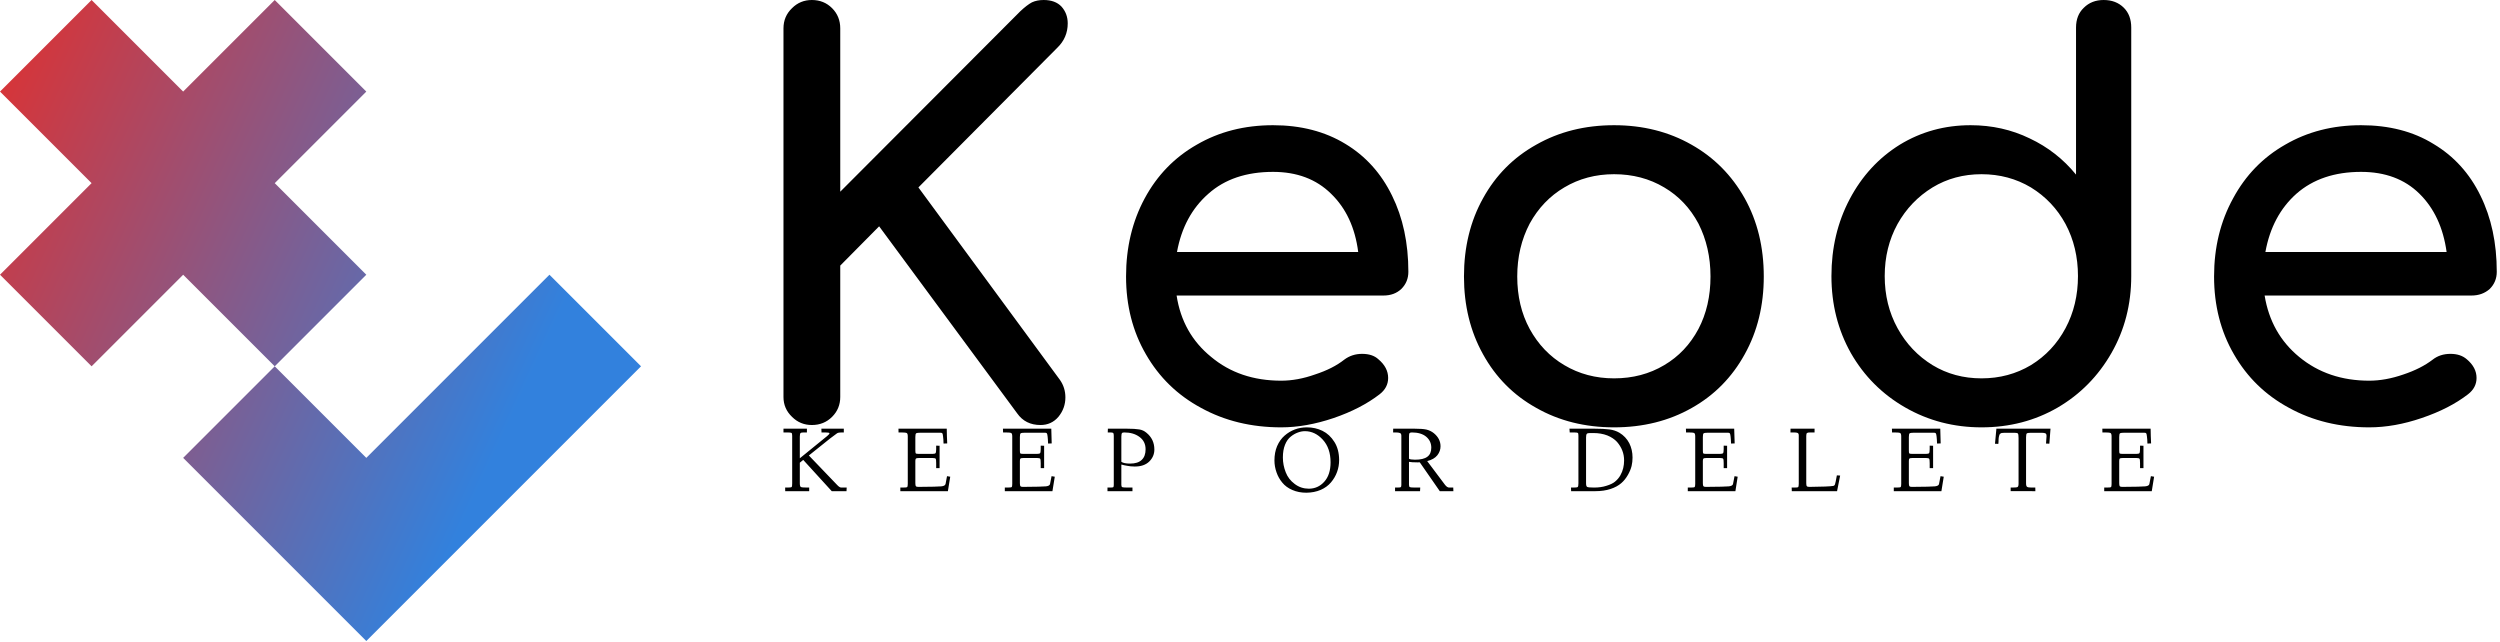
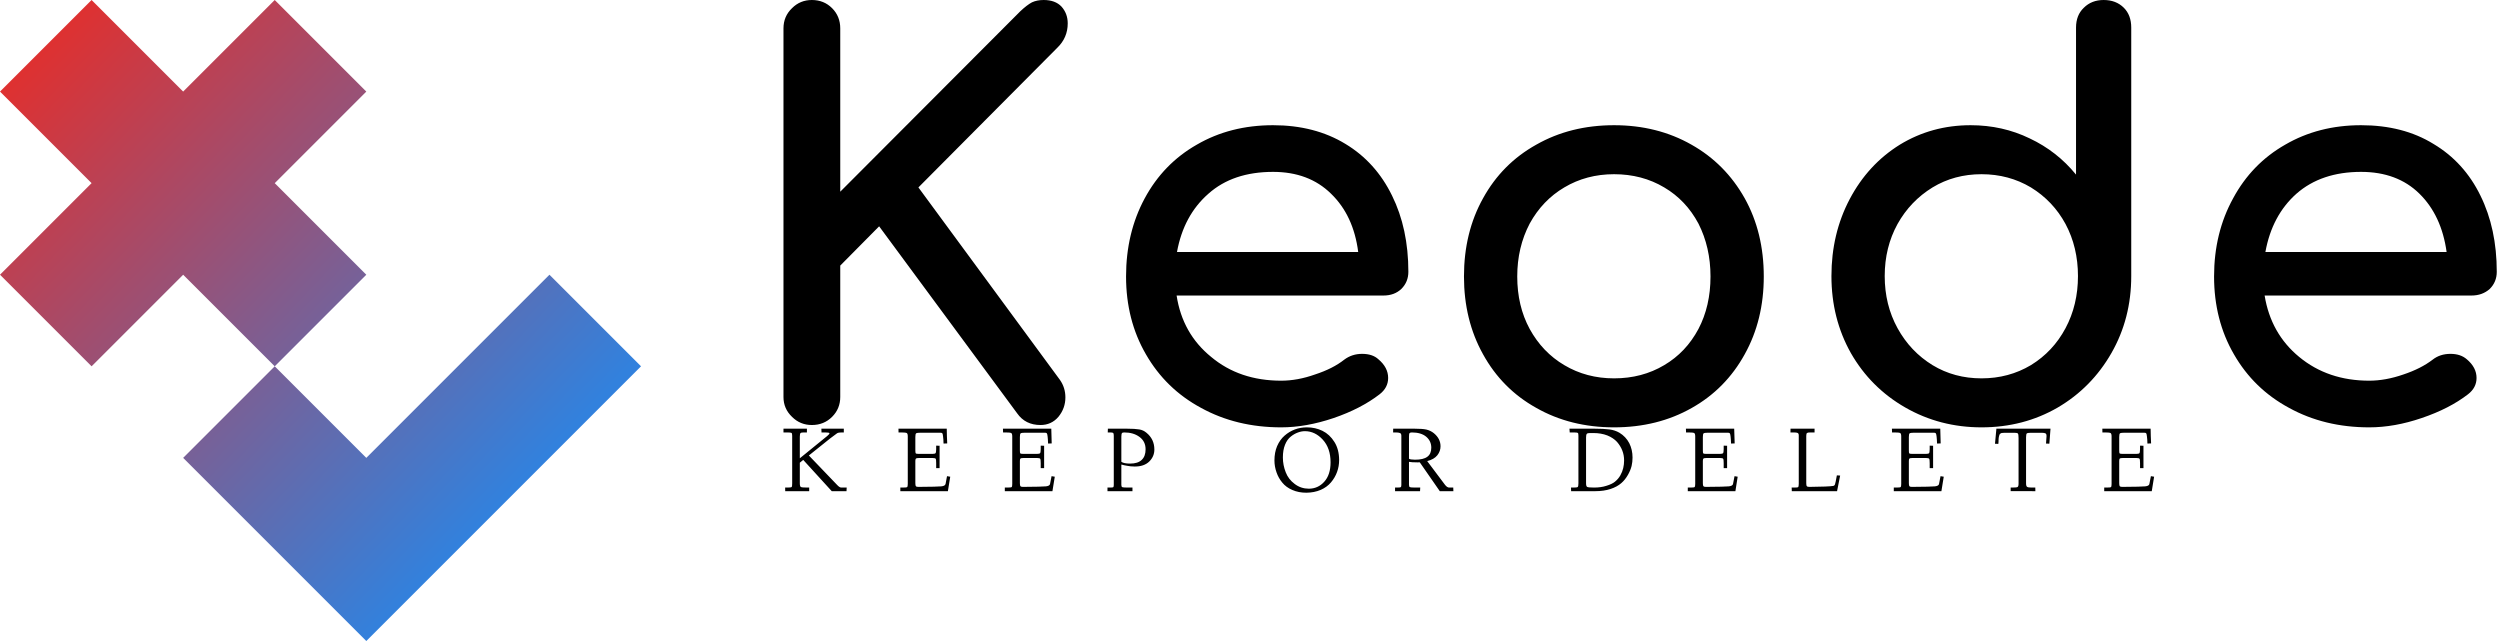
<svg xmlns="http://www.w3.org/2000/svg" data-v-d3f97b9e="" viewBox="0 0 351 90">
  <g data-v-d3f97b9e="" id="f80c7f8c-3be8-44bb-b1fd-5bbb3cce0aeb" fill="#000000" transform="matrix(5.459508,0,0,5.459508,102.3567,-7.643313)">
    <path d="M2.86 11.61L2.86 11.61Q2.86 11.91 2.65 12.12L2.65 12.12L2.65 12.12Q2.44 12.33 2.13 12.33L2.13 12.33L2.13 12.33Q1.83 12.33 1.62 12.12L1.62 12.12L1.62 12.12Q1.40 11.91 1.40 11.61L1.40 11.61L1.40 2.13L1.40 2.13Q1.40 1.82 1.62 1.61L1.62 1.61L1.62 1.61Q1.83 1.40 2.13 1.40L2.13 1.40L2.13 1.40Q2.44 1.40 2.65 1.61L2.65 1.61L2.65 1.61Q2.86 1.82 2.86 2.13L2.86 2.13L2.86 6.33L7.49 1.69L7.49 1.69Q7.66 1.53 7.79 1.46L7.79 1.46L7.79 1.46Q7.92 1.40 8.09 1.40L8.09 1.40L8.09 1.40Q8.39 1.40 8.55 1.57L8.55 1.57L8.55 1.57Q8.71 1.75 8.71 2.00L8.71 2.00L8.71 2.00Q8.71 2.37 8.44 2.63L8.44 2.63L4.87 6.22L8.51 11.17L8.51 11.17Q8.65 11.37 8.65 11.62L8.65 11.62L8.65 11.62Q8.65 11.90 8.47 12.12L8.47 12.12L8.47 12.12Q8.29 12.33 8.01 12.33L8.01 12.33L8.01 12.33Q7.62 12.33 7.41 12.03L7.41 12.03L3.86 7.22L2.86 8.23L2.86 11.61ZM17.47 8.39L17.47 8.39Q17.47 8.65 17.29 8.83L17.29 8.83L17.29 8.83Q17.11 9.00 16.83 9.00L16.83 9.00L11.51 9.00L11.51 9.00Q11.66 9.98 12.40 10.58L12.40 10.58L12.40 10.58Q13.13 11.19 14.20 11.19L14.20 11.19L14.20 11.19Q14.62 11.19 15.07 11.03L15.07 11.03L15.07 11.03Q15.53 10.88 15.82 10.65L15.82 10.65L15.82 10.65Q16.02 10.50 16.28 10.50L16.28 10.50L16.28 10.50Q16.55 10.50 16.70 10.64L16.70 10.64L16.70 10.64Q16.95 10.85 16.95 11.12L16.95 11.12L16.95 11.12Q16.95 11.37 16.73 11.54L16.73 11.54L16.73 11.54Q16.25 11.91 15.55 12.15L15.55 12.15L15.55 12.15Q14.84 12.39 14.20 12.39L14.20 12.39L14.20 12.39Q13.05 12.39 12.14 11.89L12.14 11.89L12.14 11.89Q11.23 11.40 10.72 10.51L10.72 10.51L10.72 10.51Q10.21 9.63 10.21 8.51L10.21 8.51L10.21 8.51Q10.21 7.39 10.69 6.50L10.69 6.50L10.69 6.50Q11.17 5.61 12.03 5.12L12.03 5.12L12.03 5.12Q12.89 4.62 13.99 4.62L13.99 4.62L13.99 4.62Q15.06 4.62 15.85 5.10L15.85 5.10L15.85 5.10Q16.63 5.57 17.05 6.43L17.05 6.43L17.05 6.43Q17.47 7.28 17.47 8.39L17.47 8.39ZM13.99 5.82L13.99 5.82Q12.96 5.82 12.33 6.38L12.33 6.38L12.33 6.38Q11.69 6.94 11.52 7.88L11.52 7.88L16.18 7.88L16.18 7.88Q16.06 6.94 15.48 6.38L15.48 6.38L15.48 6.38Q14.91 5.82 13.99 5.82L13.99 5.82ZM22.76 4.62L22.76 4.62Q23.87 4.62 24.75 5.12L24.75 5.12L24.75 5.12Q25.62 5.61 26.12 6.50L26.12 6.50L26.12 6.50Q26.61 7.38 26.61 8.51L26.61 8.51L26.61 8.51Q26.61 9.63 26.12 10.51L26.12 10.51L26.12 10.51Q25.63 11.40 24.76 11.89L24.76 11.89L24.76 11.89Q23.88 12.39 22.76 12.39L22.76 12.39L22.76 12.39Q21.64 12.39 20.76 11.89L20.76 11.89L20.76 11.89Q19.88 11.40 19.39 10.51L19.39 10.51L19.39 10.51Q18.90 9.63 18.90 8.51L18.90 8.51L18.90 8.51Q18.90 7.38 19.39 6.50L19.39 6.50L19.39 6.50Q19.88 5.61 20.76 5.12L20.76 5.12L20.76 5.12Q21.64 4.62 22.76 4.62L22.76 4.62ZM22.76 5.88L22.76 5.88Q22.05 5.88 21.48 6.22L21.48 6.22L21.48 6.22Q20.92 6.55 20.59 7.15L20.59 7.15L20.59 7.15Q20.27 7.76 20.27 8.51L20.27 8.51L20.27 8.51Q20.27 9.27 20.59 9.86L20.59 9.86L20.59 9.86Q20.92 10.46 21.48 10.79L21.48 10.79L21.48 10.79Q22.05 11.13 22.76 11.13L22.76 11.13L22.76 11.13Q23.48 11.13 24.05 10.79L24.05 10.79L24.05 10.79Q24.61 10.46 24.93 9.86L24.93 9.86L24.93 9.86Q25.24 9.27 25.24 8.51L25.24 8.51L25.24 8.51Q25.24 7.76 24.93 7.15L24.93 7.15L24.93 7.15Q24.61 6.55 24.05 6.22L24.05 6.22L24.05 6.22Q23.48 5.88 22.76 5.88L22.76 5.88ZM35.35 1.40L35.35 1.40Q35.67 1.40 35.87 1.60L35.87 1.60L35.87 1.60Q36.06 1.79 36.06 2.11L36.06 2.11L36.06 8.50L36.06 8.50Q36.06 9.59 35.55 10.48L35.55 10.48L35.55 10.48Q35.04 11.37 34.17 11.88L34.17 11.88L34.17 11.88Q33.29 12.39 32.21 12.39L32.21 12.39L32.21 12.39Q31.14 12.39 30.25 11.88L30.25 11.88L30.25 11.88Q29.36 11.37 28.85 10.48L28.85 10.48L28.85 10.48Q28.35 9.59 28.35 8.50L28.35 8.50L28.35 8.50Q28.35 7.41 28.82 6.52L28.82 6.52L28.82 6.52Q29.29 5.63 30.11 5.12L30.11 5.12L30.11 5.12Q30.93 4.62 31.93 4.62L31.93 4.62L31.93 4.62Q32.75 4.62 33.45 4.96L33.45 4.96L33.45 4.96Q34.15 5.29 34.64 5.89L34.64 5.89L34.64 2.11L34.64 2.11Q34.64 1.79 34.84 1.60L34.84 1.60L34.84 1.60Q35.04 1.40 35.35 1.40L35.35 1.40ZM32.21 11.13L32.21 11.13Q32.91 11.13 33.48 10.79L33.48 10.79L33.48 10.79Q34.05 10.44 34.37 9.84L34.37 9.84L34.37 9.84Q34.69 9.24 34.69 8.50L34.69 8.50L34.69 8.50Q34.69 7.76 34.37 7.16L34.37 7.16L34.37 7.16Q34.05 6.57 33.48 6.22L33.48 6.22L33.48 6.22Q32.91 5.88 32.21 5.88L32.21 5.88L32.21 5.88Q31.51 5.88 30.95 6.22L30.95 6.22L30.95 6.22Q30.38 6.57 30.05 7.16L30.05 7.16L30.05 7.16Q29.72 7.76 29.72 8.50L29.72 8.50L29.72 8.50Q29.72 9.24 30.05 9.84L30.05 9.84L30.05 9.84Q30.38 10.44 30.95 10.79L30.95 10.79L30.95 10.79Q31.51 11.13 32.21 11.13L32.21 11.13ZM45.46 8.39L45.46 8.39Q45.46 8.65 45.28 8.83L45.28 8.83L45.28 8.83Q45.09 9.00 44.81 9.00L44.81 9.00L39.49 9.00L39.49 9.00Q39.65 9.98 40.38 10.58L40.38 10.58L40.38 10.58Q41.12 11.19 42.18 11.19L42.18 11.19L42.18 11.19Q42.60 11.19 43.06 11.03L43.06 11.03L43.06 11.03Q43.51 10.88 43.81 10.65L43.81 10.65L43.81 10.65Q44.00 10.50 44.27 10.50L44.27 10.50L44.27 10.50Q44.53 10.50 44.69 10.64L44.69 10.64L44.69 10.64Q44.94 10.85 44.94 11.12L44.94 11.12L44.94 11.12Q44.94 11.37 44.72 11.54L44.72 11.54L44.72 11.54Q44.24 11.91 43.53 12.15L43.53 12.15L43.53 12.15Q42.83 12.39 42.18 12.39L42.18 12.39L42.18 12.39Q41.03 12.39 40.12 11.89L40.12 11.89L40.12 11.89Q39.21 11.40 38.70 10.51L38.70 10.51L38.70 10.51Q38.19 9.63 38.19 8.51L38.19 8.51L38.19 8.51Q38.19 7.39 38.68 6.50L38.68 6.50L38.68 6.50Q39.16 5.61 40.02 5.12L40.02 5.12L40.02 5.12Q40.88 4.62 41.97 4.62L41.97 4.62L41.97 4.62Q43.05 4.62 43.83 5.10L43.83 5.10L43.83 5.10Q44.62 5.57 45.04 6.43L45.04 6.43L45.04 6.43Q45.46 7.28 45.46 8.39L45.46 8.39ZM41.97 5.82L41.97 5.82Q40.95 5.82 40.31 6.38L40.31 6.38L40.31 6.38Q39.68 6.94 39.51 7.88L39.51 7.88L44.17 7.88L44.17 7.88Q44.04 6.94 43.47 6.38L43.47 6.38L43.47 6.38Q42.90 5.82 41.97 5.82L41.97 5.82Z" />
  </g>
-   <linearGradient data-v-d3f97b9e="" gradientTransform="rotate(25)" id="9f4f38ed-4903-4cb7-ab51-02cd2790ce4c" x1="0%" y1="0%" x2="100%" y2="0%">
+   <linearGradient data-v-d3f97b9e="" gradientTransform="rotate(25)" id="9f4f38ed-4903-4cb7-ab51-02cd2790ce4c" x1="2.5" y1="1" x2="16" y2="5.5" gradientUnits="userSpaceOnUse">
    <stop data-v-d3f97b9e="" offset="0%" style="stop-color: rgb(224, 48, 47); stop-opacity: 1;" />
    <stop data-v-d3f97b9e="" offset="100%" style="stop-color: rgb(50, 129, 221); stop-opacity: 1;" />
  </linearGradient>
  <g data-v-d3f97b9e="" id="15cfd6ab-0e3f-4ff6-8426-6550e1e18565" transform="matrix(6.428571,0,0,6.428571,-6.42857,-6.42857)" stroke="none" fill="url(#9f4f38ed-4903-4cb7-ab51-02cd2790ce4c)">
    <path d="M7 5l2-2-2-2-2 2-2-2-2 2 2 2-2 2 2 2 2-2 2 2 2-2zM9 11L7 9l-2 2 4 4 6-6-2-2z" />
  </g>
  <g data-v-d3f97b9e="" id="4690c01f-5f4b-4c9f-a610-c5ad6effa401" fill="#000000" transform="matrix(0.9402753,0,0,0.9402753,109.6427,57.29201)">
    <path d="M0.96 3.64L0.38 3.64L0.38 3.08L3.88 3.08L3.88 3.64L3.43 3.64L3.43 3.64Q3.03 3.64 2.93 3.73L2.93 3.73L2.93 3.73Q2.82 3.84 2.82 4.28L2.82 4.28L2.82 7.50L6.90 4.18L6.90 4.18Q7.25 3.89 7.25 3.77L7.25 3.77L7.25 3.77Q7.25 3.64 6.61 3.64L6.61 3.64L6.06 3.64L6.04 3.08L9.39 3.08L9.39 3.64L9.03 3.64L9.03 3.64Q8.60 3.64 8.39 3.76L8.39 3.76L8.39 3.76Q8.22 3.86 7.33 4.55L7.33 4.55L4.17 7.08L8.40 11.49L8.40 11.49Q8.76 11.87 9.00 11.87L9.00 11.87L9.82 11.87L9.79 12.41L7.59 12.41L3.33 7.74L2.82 8.16L2.82 11.22L2.82 11.22Q2.82 11.70 2.98 11.79L2.98 11.79L2.98 11.79Q3.15 11.87 3.92 11.87L3.92 11.87L4.22 11.87L4.22 12.41L0.64 12.41L0.63 11.87L1.00 11.87L1.00 11.87Q1.51 11.87 1.60 11.79L1.60 11.79L1.60 11.79Q1.68 11.70 1.68 11.25L1.68 11.25L1.68 4.14L1.68 4.14Q1.68 3.77 1.58 3.71L1.58 3.71L1.58 3.71Q1.47 3.64 0.96 3.64L0.96 3.64ZM17.56 3.64L17.55 3.08L24.76 3.08L24.76 3.08Q24.77 4.14 24.83 5.28L24.83 5.28L24.28 5.30L24.28 5.30Q24.27 4.66 24.21 4.25L24.21 4.25L24.21 4.25Q24.17 3.89 24.12 3.80L24.12 3.80L24.12 3.80Q24.06 3.71 23.95 3.69L23.95 3.69L23.95 3.69Q23.85 3.68 23.26 3.68L23.26 3.68L20.88 3.68L20.88 3.68Q20.34 3.68 20.19 3.77L20.19 3.77L20.19 3.77Q20.07 3.86 20.07 4.33L20.07 4.33L20.07 6.28L20.07 6.28Q20.07 6.69 20.13 6.76L20.13 6.76L20.13 6.76Q20.19 6.84 20.54 6.84L20.54 6.84L22.65 6.84L22.65 6.84Q23.01 6.84 23.09 6.73L23.09 6.73L23.09 6.73Q23.17 6.63 23.18 6.14L23.18 6.14L23.18 5.61L23.69 5.63L23.69 8.97L23.18 8.97L23.18 8.24L23.18 8.24Q23.18 7.66 23.11 7.57L23.11 7.57L23.11 7.57Q23.02 7.46 22.67 7.46L22.67 7.46L20.58 7.46L20.58 7.46Q20.24 7.46 20.16 7.54L20.16 7.54L20.16 7.54Q20.07 7.63 20.07 7.89L20.07 7.89L20.07 11.20L20.07 11.20Q20.07 11.57 20.16 11.67L20.16 11.67L20.16 11.67Q20.24 11.77 20.51 11.77L20.51 11.77L20.51 11.77Q23.43 11.75 23.96 11.69L23.96 11.69L23.96 11.69Q24.48 11.63 24.56 11.38L24.56 11.38L24.57 11.36L24.58 11.35L24.80 10.17L25.28 10.25L24.93 12.41L17.83 12.41L17.83 11.87L18.20 11.87L18.20 11.87Q18.76 11.87 18.84 11.80L18.84 11.80L18.84 11.80Q18.94 11.72 18.94 11.33L18.94 11.33L18.94 4.24L18.94 4.24Q18.94 3.82 18.79 3.73L18.79 3.73L18.79 3.73Q18.61 3.64 17.96 3.64L17.96 3.64L17.56 3.64ZM33.17 3.64L33.15 3.08L40.37 3.08L40.37 3.08Q40.38 4.14 40.43 5.28L40.43 5.28L39.89 5.30L39.89 5.30Q39.87 4.66 39.82 4.25L39.82 4.25L39.82 4.25Q39.78 3.89 39.72 3.80L39.72 3.80L39.72 3.80Q39.67 3.71 39.55 3.69L39.55 3.69L39.55 3.69Q39.46 3.68 38.87 3.68L38.87 3.68L36.49 3.68L36.49 3.68Q35.94 3.68 35.80 3.77L35.80 3.77L35.80 3.77Q35.68 3.86 35.68 4.33L35.68 4.33L35.68 6.28L35.68 6.28Q35.68 6.69 35.73 6.76L35.73 6.76L35.73 6.76Q35.80 6.84 36.14 6.84L36.14 6.84L38.25 6.84L38.25 6.84Q38.62 6.84 38.70 6.73L38.70 6.73L38.70 6.73Q38.78 6.63 38.79 6.14L38.79 6.14L38.79 5.61L39.30 5.63L39.30 8.97L38.79 8.97L38.79 8.24L38.79 8.24Q38.79 7.66 38.71 7.57L38.71 7.57L38.71 7.57Q38.63 7.46 38.28 7.46L38.28 7.46L36.18 7.46L36.18 7.46Q35.85 7.46 35.76 7.54L35.76 7.54L35.76 7.54Q35.68 7.63 35.68 7.89L35.68 7.89L35.68 11.20L35.68 11.20Q35.68 11.57 35.76 11.67L35.76 11.67L35.76 11.67Q35.85 11.77 36.12 11.77L36.12 11.77L36.12 11.77Q39.04 11.75 39.57 11.69L39.57 11.69L39.57 11.69Q40.09 11.63 40.17 11.38L40.17 11.38L40.17 11.36L40.18 11.35L40.41 10.17L40.89 10.25L40.54 12.41L33.43 12.41L33.43 11.87L33.80 11.87L33.80 11.87Q34.36 11.87 34.45 11.80L34.45 11.80L34.45 11.80Q34.54 11.72 34.54 11.33L34.54 11.33L34.54 4.24L34.54 4.24Q34.54 3.82 34.39 3.73L34.39 3.73L34.39 3.73Q34.22 3.64 33.56 3.64L33.56 3.64L33.17 3.64ZM52.49 12.41L48.76 12.41L48.76 11.87L49.20 11.87L49.20 11.87Q49.57 11.87 49.63 11.81L49.63 11.81L49.63 11.81Q49.70 11.74 49.70 11.46L49.70 11.46L49.70 4.14L49.70 4.14Q49.70 3.81 49.62 3.72L49.62 3.72L49.62 3.72Q49.53 3.64 49.17 3.64L49.17 3.64L48.80 3.64L48.82 3.08L51.70 3.08L51.70 3.08Q52.85 3.08 53.50 3.19L53.50 3.19L53.50 3.19Q54.10 3.28 54.57 3.68L54.57 3.68L54.57 3.68Q55.76 4.64 55.76 6.19L55.76 6.19L55.76 6.19Q55.76 7.23 55.00 7.98L55.00 7.98L55.00 7.98Q54.22 8.74 52.81 8.73L52.81 8.73L52.81 8.73Q52.64 8.73 52.22 8.70L52.22 8.70L52.22 8.70Q52.11 8.69 51.69 8.62L51.69 8.62L51.69 8.62Q51.35 8.55 51.26 8.54L51.26 8.54L51.26 8.54Q50.96 8.47 50.95 8.46L50.95 8.46L50.83 8.44L50.83 11.46L50.83 11.46Q50.83 11.74 50.96 11.81L50.96 11.81L50.96 11.81Q51.07 11.87 51.79 11.87L51.79 11.87L52.49 11.87L52.49 12.41ZM50.83 4.28L50.83 8.02L50.83 8.02Q51.18 8.29 52.15 8.29L52.15 8.29L52.15 8.29Q53.29 8.29 53.86 7.75L53.86 7.75L53.86 7.75Q54.45 7.21 54.45 6.16L54.45 6.16L54.45 6.16Q54.45 4.98 53.54 4.31L53.54 4.31L53.54 4.31Q52.64 3.64 51.26 3.64L51.26 3.64L51.26 3.64Q51.00 3.64 50.92 3.75L50.92 3.75L50.92 3.75Q50.84 3.84 50.83 4.28L50.83 4.28ZM73.69 7.83L73.69 7.83L73.69 7.83Q73.69 6.62 74.09 5.68L74.09 5.68L74.09 5.68Q74.51 4.72 75.20 4.12L75.20 4.12L75.20 4.12Q75.89 3.51 76.75 3.19L76.75 3.19L76.75 3.19Q77.59 2.88 78.54 2.88L78.54 2.88L78.54 2.88Q79.80 2.88 80.86 3.40L80.86 3.40L80.86 3.40Q81.94 3.93 82.65 5.07L82.65 5.07L82.65 5.07Q83.34 6.17 83.35 7.75L83.35 7.75L83.35 7.75Q83.35 8.70 83.04 9.54L83.04 9.54L83.04 9.54Q82.74 10.38 82.13 11.10L82.13 11.10L82.13 11.10Q81.53 11.81 80.59 12.22L80.59 12.22L80.59 12.22Q79.63 12.63 78.44 12.64L78.44 12.64L78.44 12.64Q77.30 12.64 76.36 12.23L76.36 12.23L76.36 12.23Q75.43 11.83 74.87 11.14L74.87 11.14L74.87 11.14Q74.29 10.45 74.00 9.60L74.00 9.60L74.00 9.60Q73.69 8.72 73.69 7.83ZM74.95 7.38L74.95 7.38L74.95 7.38Q74.95 8.52 75.38 9.60L75.38 9.60L75.38 9.60Q75.78 10.64 76.71 11.33L76.71 11.33L76.71 11.33Q77.62 12.03 78.81 12.04L78.81 12.04L78.81 12.04Q80.19 12.04 81.12 11.01L81.12 11.01L81.12 11.01Q82.07 9.97 82.07 8.10L82.07 8.10L82.07 8.10Q82.07 5.99 80.91 4.72L80.91 4.72L80.91 4.72Q79.76 3.46 78.25 3.45L78.25 3.45L78.25 3.45Q77.73 3.45 77.19 3.65L77.19 3.65L77.19 3.65Q76.64 3.85 76.14 4.25L76.14 4.25L76.14 4.25Q75.59 4.68 75.27 5.48L75.27 5.48L75.27 5.48Q74.95 6.27 74.95 7.38ZM91.80 3.64L91.41 3.64L91.42 3.08L94.64 3.08L94.64 3.08Q95.78 3.08 96.38 3.21L96.38 3.21L96.38 3.21Q97.02 3.37 97.49 3.75L97.49 3.75L97.49 3.75Q98.49 4.57 98.49 5.71L98.49 5.71L98.49 5.71Q98.49 6.43 98.02 7.04L98.02 7.04L98.02 7.04Q97.53 7.66 96.50 7.92L96.50 7.92L99.18 11.49L99.18 11.49Q99.49 11.87 99.78 11.87L99.78 11.87L100.39 11.87L100.41 12.41L98.38 12.41L95.39 8.10L95.22 8.10L95.22 8.10Q95.18 8.10 95.12 8.11L95.12 8.11L95.12 8.11Q95.07 8.11 95.05 8.11L95.05 8.11L95.05 8.11Q94.17 8.11 93.78 8.03L93.78 8.03L93.78 11.46L93.78 11.46Q93.78 11.76 93.92 11.81L93.92 11.81L93.92 11.81Q94.04 11.87 94.75 11.87L94.75 11.87L95.46 11.87L95.43 12.41L91.70 12.41L91.70 11.87L92.03 11.87L92.03 11.87Q92.49 11.87 92.56 11.81L92.56 11.81L92.56 11.81Q92.64 11.74 92.64 11.46L92.64 11.46L92.64 4.14L92.64 4.14Q92.64 3.82 92.45 3.73L92.45 3.73L92.45 3.73Q92.22 3.64 91.80 3.64L91.80 3.64ZM93.78 4.28L93.78 7.57L93.78 7.57Q93.96 7.70 94.67 7.71L94.67 7.71L94.67 7.71Q95.94 7.71 96.52 7.27L96.52 7.27L96.52 7.27Q97.11 6.84 97.11 5.92L97.11 5.92L97.11 5.92Q97.11 4.92 96.34 4.27L96.34 4.27L96.34 4.27Q95.58 3.64 94.20 3.64L94.20 3.64L94.20 3.64Q93.95 3.64 93.86 3.75L93.86 3.75L93.86 3.75Q93.78 3.84 93.78 4.28L93.78 4.28ZM117.78 3.64L117.74 3.08L121.52 3.08L121.52 3.08Q122.83 3.08 123.70 3.19L123.70 3.19L123.70 3.19Q124.52 3.29 125.21 3.69L125.21 3.69L125.21 3.69Q126.16 4.27 126.67 5.24L126.67 5.24L126.67 5.24Q127.16 6.21 127.16 7.39L127.16 7.39L127.16 7.39Q127.16 8.05 127.02 8.65L127.02 8.65L127.02 8.65Q126.86 9.29 126.47 9.98L126.47 9.98L126.47 9.98Q126.04 10.73 125.48 11.21L125.48 11.21L125.48 11.21Q124.85 11.76 123.88 12.08L123.88 12.08L123.88 12.08Q122.88 12.41 121.60 12.41L121.60 12.41L117.99 12.41L117.97 11.87L118.35 11.87L118.35 11.87Q118.87 11.87 118.97 11.79L118.97 11.79L118.97 11.79Q119.08 11.70 119.08 11.25L119.08 11.25L119.08 4.14L119.08 4.14Q119.08 3.77 118.99 3.71L118.99 3.71L118.99 3.71Q118.88 3.64 118.36 3.64L118.36 3.64L117.78 3.64ZM120.22 4.39L120.22 11.22L120.22 11.22Q120.22 11.67 120.38 11.77L120.38 11.77L120.38 11.77Q120.54 11.87 121.41 11.87L121.41 11.87L121.41 11.87Q122.46 11.87 123.25 11.61L123.25 11.61L123.25 11.61Q124.11 11.35 124.54 10.99L124.54 10.99L124.54 10.99Q125.04 10.58 125.34 10.05L125.34 10.05L125.34 10.05Q125.64 9.52 125.77 8.96L125.77 8.96L125.77 8.96Q125.90 8.41 125.90 7.82L125.90 7.82L125.90 7.82Q125.90 7.03 125.63 6.34L125.63 6.34L125.63 6.34Q125.36 5.65 124.84 5.05L124.84 5.05L124.84 5.05Q124.30 4.46 123.40 4.09L123.40 4.09L123.40 4.09Q122.47 3.73 121.31 3.73L121.31 3.73L120.79 3.73L120.79 3.73Q120.43 3.73 120.33 3.85L120.33 3.85L120.33 3.85Q120.22 3.99 120.22 4.39L120.22 4.39ZM135.15 3.64L135.13 3.08L142.34 3.08L142.34 3.08Q142.36 4.14 142.41 5.28L142.41 5.28L141.87 5.30L141.87 5.30Q141.85 4.66 141.80 4.25L141.80 4.25L141.80 4.25Q141.76 3.89 141.70 3.80L141.70 3.80L141.70 3.80Q141.65 3.71 141.53 3.69L141.53 3.69L141.53 3.69Q141.44 3.68 140.85 3.68L140.85 3.68L138.47 3.68L138.47 3.68Q137.92 3.68 137.78 3.77L137.78 3.77L137.78 3.77Q137.66 3.86 137.66 4.33L137.66 4.33L137.66 6.28L137.66 6.28Q137.66 6.69 137.71 6.76L137.71 6.76L137.71 6.76Q137.78 6.84 138.12 6.84L138.12 6.84L140.23 6.84L140.23 6.84Q140.59 6.84 140.68 6.73L140.68 6.73L140.68 6.73Q140.76 6.63 140.77 6.14L140.77 6.14L140.77 5.61L141.28 5.63L141.28 8.97L140.77 8.97L140.77 8.24L140.77 8.24Q140.77 7.66 140.69 7.57L140.69 7.57L140.69 7.57Q140.61 7.46 140.26 7.46L140.26 7.46L138.16 7.46L138.16 7.46Q137.83 7.46 137.74 7.54L137.74 7.54L137.74 7.54Q137.66 7.63 137.66 7.89L137.66 7.89L137.66 11.20L137.66 11.20Q137.66 11.57 137.74 11.67L137.74 11.67L137.74 11.67Q137.83 11.77 138.10 11.77L138.10 11.77L138.10 11.77Q141.02 11.75 141.54 11.69L141.54 11.69L141.54 11.69Q142.06 11.63 142.15 11.38L142.15 11.38L142.15 11.36L142.16 11.35L142.39 10.17L142.86 10.25L142.52 12.41L135.41 12.41L135.41 11.87L135.78 11.87L135.78 11.87Q136.34 11.87 136.42 11.80L136.42 11.80L136.42 11.80Q136.52 11.72 136.52 11.33L136.52 11.33L136.52 4.24L136.52 4.24Q136.52 3.82 136.37 3.73L136.37 3.73L136.37 3.73Q136.20 3.64 135.54 3.64L135.54 3.64L135.15 3.64ZM151.23 3.64L150.74 3.64L150.75 3.08L154.34 3.08L154.34 3.64L153.71 3.64L153.71 3.64Q153.33 3.64 153.22 3.72L153.22 3.72L153.22 3.72Q153.10 3.80 153.10 4.16L153.10 4.16L153.10 11.22L153.10 11.22Q153.10 11.57 153.19 11.67L153.19 11.67L153.19 11.67Q153.28 11.77 153.57 11.77L153.57 11.77L153.57 11.77Q156.44 11.74 157.10 11.63L157.10 11.63L157.10 11.63Q157.31 11.61 157.39 11.39L157.39 11.39L157.39 11.39Q157.47 11.17 157.67 10.05L157.67 10.05L158.16 10.08L157.70 12.41L150.94 12.41L150.92 11.87L151.31 11.87L151.31 11.87Q151.82 11.87 151.89 11.80L151.89 11.80L151.89 11.80Q151.97 11.72 151.98 11.33L151.98 11.33L151.98 4.09L151.98 4.09Q151.98 3.80 151.82 3.72L151.82 3.72L151.82 3.72Q151.67 3.64 151.23 3.64L151.23 3.64ZM165.91 3.64L165.89 3.08L173.11 3.08L173.11 3.08Q173.12 4.14 173.17 5.28L173.17 5.28L172.63 5.30L172.63 5.30Q172.61 4.66 172.56 4.25L172.56 4.25L172.56 4.25Q172.52 3.89 172.46 3.80L172.46 3.80L172.46 3.80Q172.41 3.71 172.29 3.69L172.29 3.69L172.29 3.69Q172.20 3.68 171.61 3.68L171.61 3.68L169.23 3.68L169.23 3.68Q168.68 3.68 168.54 3.77L168.54 3.77L168.54 3.77Q168.42 3.86 168.42 4.33L168.42 4.33L168.42 6.28L168.42 6.28Q168.42 6.69 168.47 6.76L168.47 6.76L168.47 6.76Q168.54 6.84 168.88 6.84L168.88 6.84L170.99 6.84L170.99 6.84Q171.36 6.84 171.44 6.73L171.44 6.73L171.44 6.73Q171.52 6.63 171.53 6.14L171.53 6.14L171.53 5.61L172.04 5.63L172.04 8.97L171.53 8.97L171.53 8.24L171.53 8.24Q171.53 7.66 171.45 7.57L171.45 7.57L171.45 7.57Q171.37 7.46 171.02 7.46L171.02 7.46L168.92 7.46L168.92 7.46Q168.59 7.46 168.50 7.54L168.50 7.54L168.50 7.54Q168.42 7.63 168.42 7.89L168.42 7.89L168.42 11.20L168.42 11.20Q168.42 11.57 168.50 11.67L168.50 11.67L168.50 11.67Q168.59 11.77 168.86 11.77L168.86 11.77L168.86 11.77Q171.78 11.75 172.31 11.69L172.31 11.69L172.31 11.69Q172.83 11.63 172.91 11.38L172.91 11.38L172.92 11.36L172.92 11.35L173.15 10.17L173.63 10.25L173.28 12.41L166.17 12.41L166.17 11.87L166.54 11.87L166.54 11.87Q167.10 11.87 167.19 11.80L167.19 11.80L167.19 11.80Q167.28 11.72 167.28 11.33L167.28 11.33L167.28 4.24L167.28 4.24Q167.28 3.82 167.13 3.73L167.13 3.73L167.13 3.73Q166.96 3.64 166.30 3.64L166.30 3.64L165.91 3.64ZM181.78 5.35L181.28 5.33L181.28 5.33Q181.41 4.17 181.49 3.08L181.49 3.08L189.57 3.08L189.57 3.08Q189.49 4.13 189.46 4.53L189.46 4.53L189.46 4.53Q189.42 5.26 189.40 5.32L189.40 5.32L188.90 5.30L188.90 5.30Q188.98 4.34 188.98 4.16L188.98 4.16L188.98 4.16Q188.98 3.88 188.84 3.79L188.84 3.79L188.84 3.79Q188.67 3.69 188.26 3.69L188.26 3.69L186.66 3.69L186.66 3.69Q186.15 3.69 186.03 3.79L186.03 3.79L186.03 3.79Q185.93 3.87 185.92 4.36L185.92 4.36L185.92 11.22L185.92 11.22Q185.92 11.66 186.07 11.76L186.07 11.76L186.07 11.76Q186.22 11.87 186.74 11.87L186.74 11.87L187.30 11.87L187.31 12.41L183.62 12.40L183.62 11.87L183.84 11.87L183.84 11.87Q184.51 11.87 184.65 11.79L184.65 11.79L184.65 11.79Q184.80 11.70 184.80 11.28L184.80 11.28L184.80 4.48L184.80 4.48Q184.80 3.92 184.70 3.80L184.70 3.80L184.70 3.80Q184.60 3.69 184.17 3.69L184.17 3.69L182.70 3.69L182.70 3.69Q182.52 3.69 182.45 3.71L182.45 3.71L182.45 3.71Q182.38 3.72 182.27 3.72L182.27 3.72L182.27 3.72Q182.25 3.72 182.13 3.79L182.13 3.79L182.13 3.79Q182.05 3.84 182.02 3.86L182.02 3.86L182.02 3.86Q181.99 3.88 181.95 3.99L181.95 3.99L181.95 3.99Q181.92 4.05 181.90 4.14L181.90 4.14L181.90 4.14Q181.87 4.21 181.85 4.36L181.85 4.36L181.85 4.36Q181.82 4.59 181.82 4.61L181.82 4.61L181.82 4.61Q181.82 4.80 181.81 4.95L181.81 4.95L181.81 4.95Q181.81 5.02 181.80 5.15L181.80 5.15L181.80 5.15Q181.79 5.29 181.78 5.35L181.78 5.35ZM197.32 3.64L197.31 3.08L204.52 3.08L204.52 3.08Q204.53 4.14 204.59 5.28L204.59 5.28L204.04 5.30L204.04 5.30Q204.03 4.66 203.97 4.25L203.97 4.25L203.97 4.25Q203.93 3.89 203.88 3.80L203.88 3.80L203.88 3.80Q203.82 3.71 203.70 3.69L203.70 3.69L203.70 3.69Q203.61 3.68 203.02 3.68L203.02 3.68L200.64 3.68L200.64 3.68Q200.09 3.68 199.95 3.77L199.95 3.77L199.95 3.77Q199.83 3.86 199.83 4.33L199.83 4.33L199.83 6.28L199.83 6.28Q199.83 6.69 199.88 6.76L199.88 6.76L199.88 6.76Q199.95 6.84 200.29 6.84L200.29 6.84L202.41 6.84L202.41 6.84Q202.77 6.84 202.85 6.73L202.85 6.73L202.85 6.73Q202.93 6.63 202.94 6.14L202.94 6.14L202.94 5.61L203.45 5.63L203.45 8.97L202.94 8.97L202.94 8.24L202.94 8.24Q202.94 7.66 202.86 7.57L202.86 7.57L202.86 7.57Q202.78 7.46 202.43 7.46L202.43 7.46L200.33 7.46L200.33 7.46Q200.00 7.46 199.91 7.54L199.91 7.54L199.91 7.54Q199.83 7.63 199.83 7.89L199.83 7.89L199.83 11.20L199.83 11.20Q199.83 11.57 199.91 11.67L199.91 11.67L199.91 11.67Q200.00 11.77 200.27 11.77L200.27 11.77L200.27 11.77Q203.19 11.75 203.72 11.69L203.72 11.69L203.72 11.69Q204.24 11.63 204.32 11.38L204.32 11.38L204.33 11.36L204.33 11.35L204.56 10.17L205.04 10.25L204.69 12.41L197.59 12.41L197.59 11.87L197.96 11.87L197.96 11.87Q198.52 11.87 198.60 11.80L198.60 11.80L198.60 11.80Q198.69 11.72 198.69 11.33L198.69 11.33L198.69 4.24L198.69 4.24Q198.69 3.82 198.54 3.73L198.54 3.73L198.54 3.73Q198.37 3.64 197.72 3.64L197.72 3.64L197.32 3.64Z" />
  </g>
</svg>
